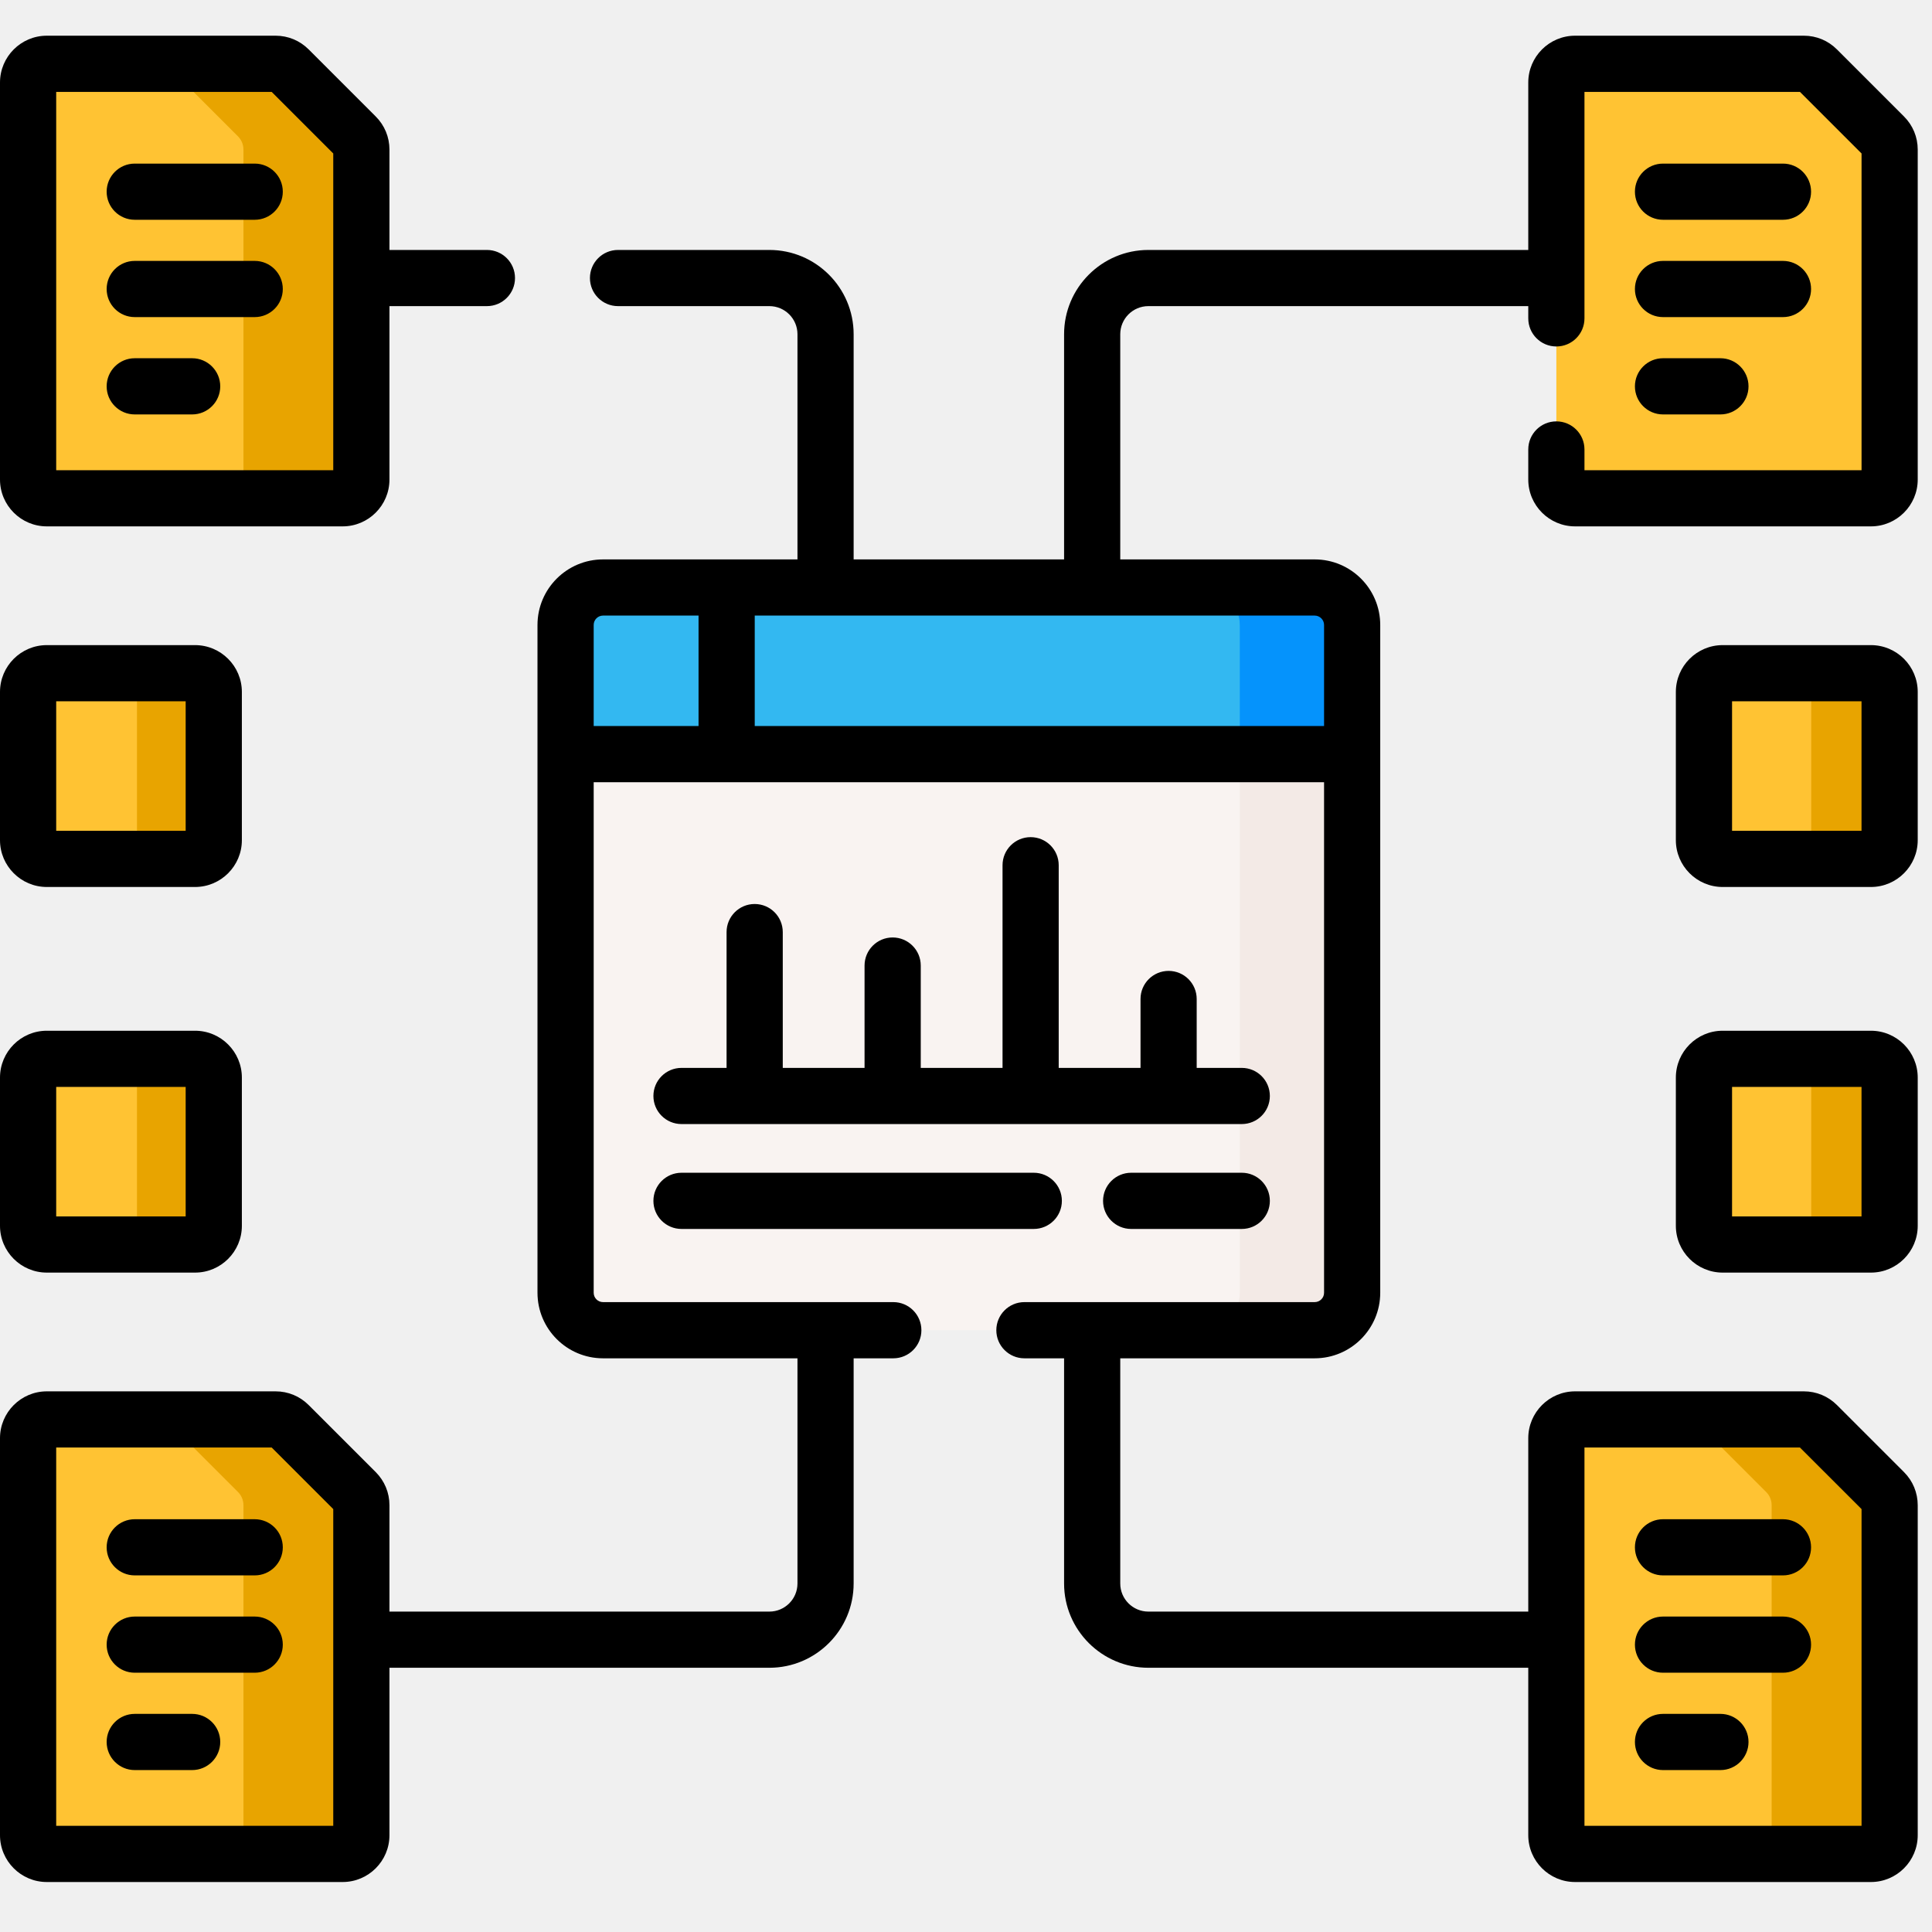
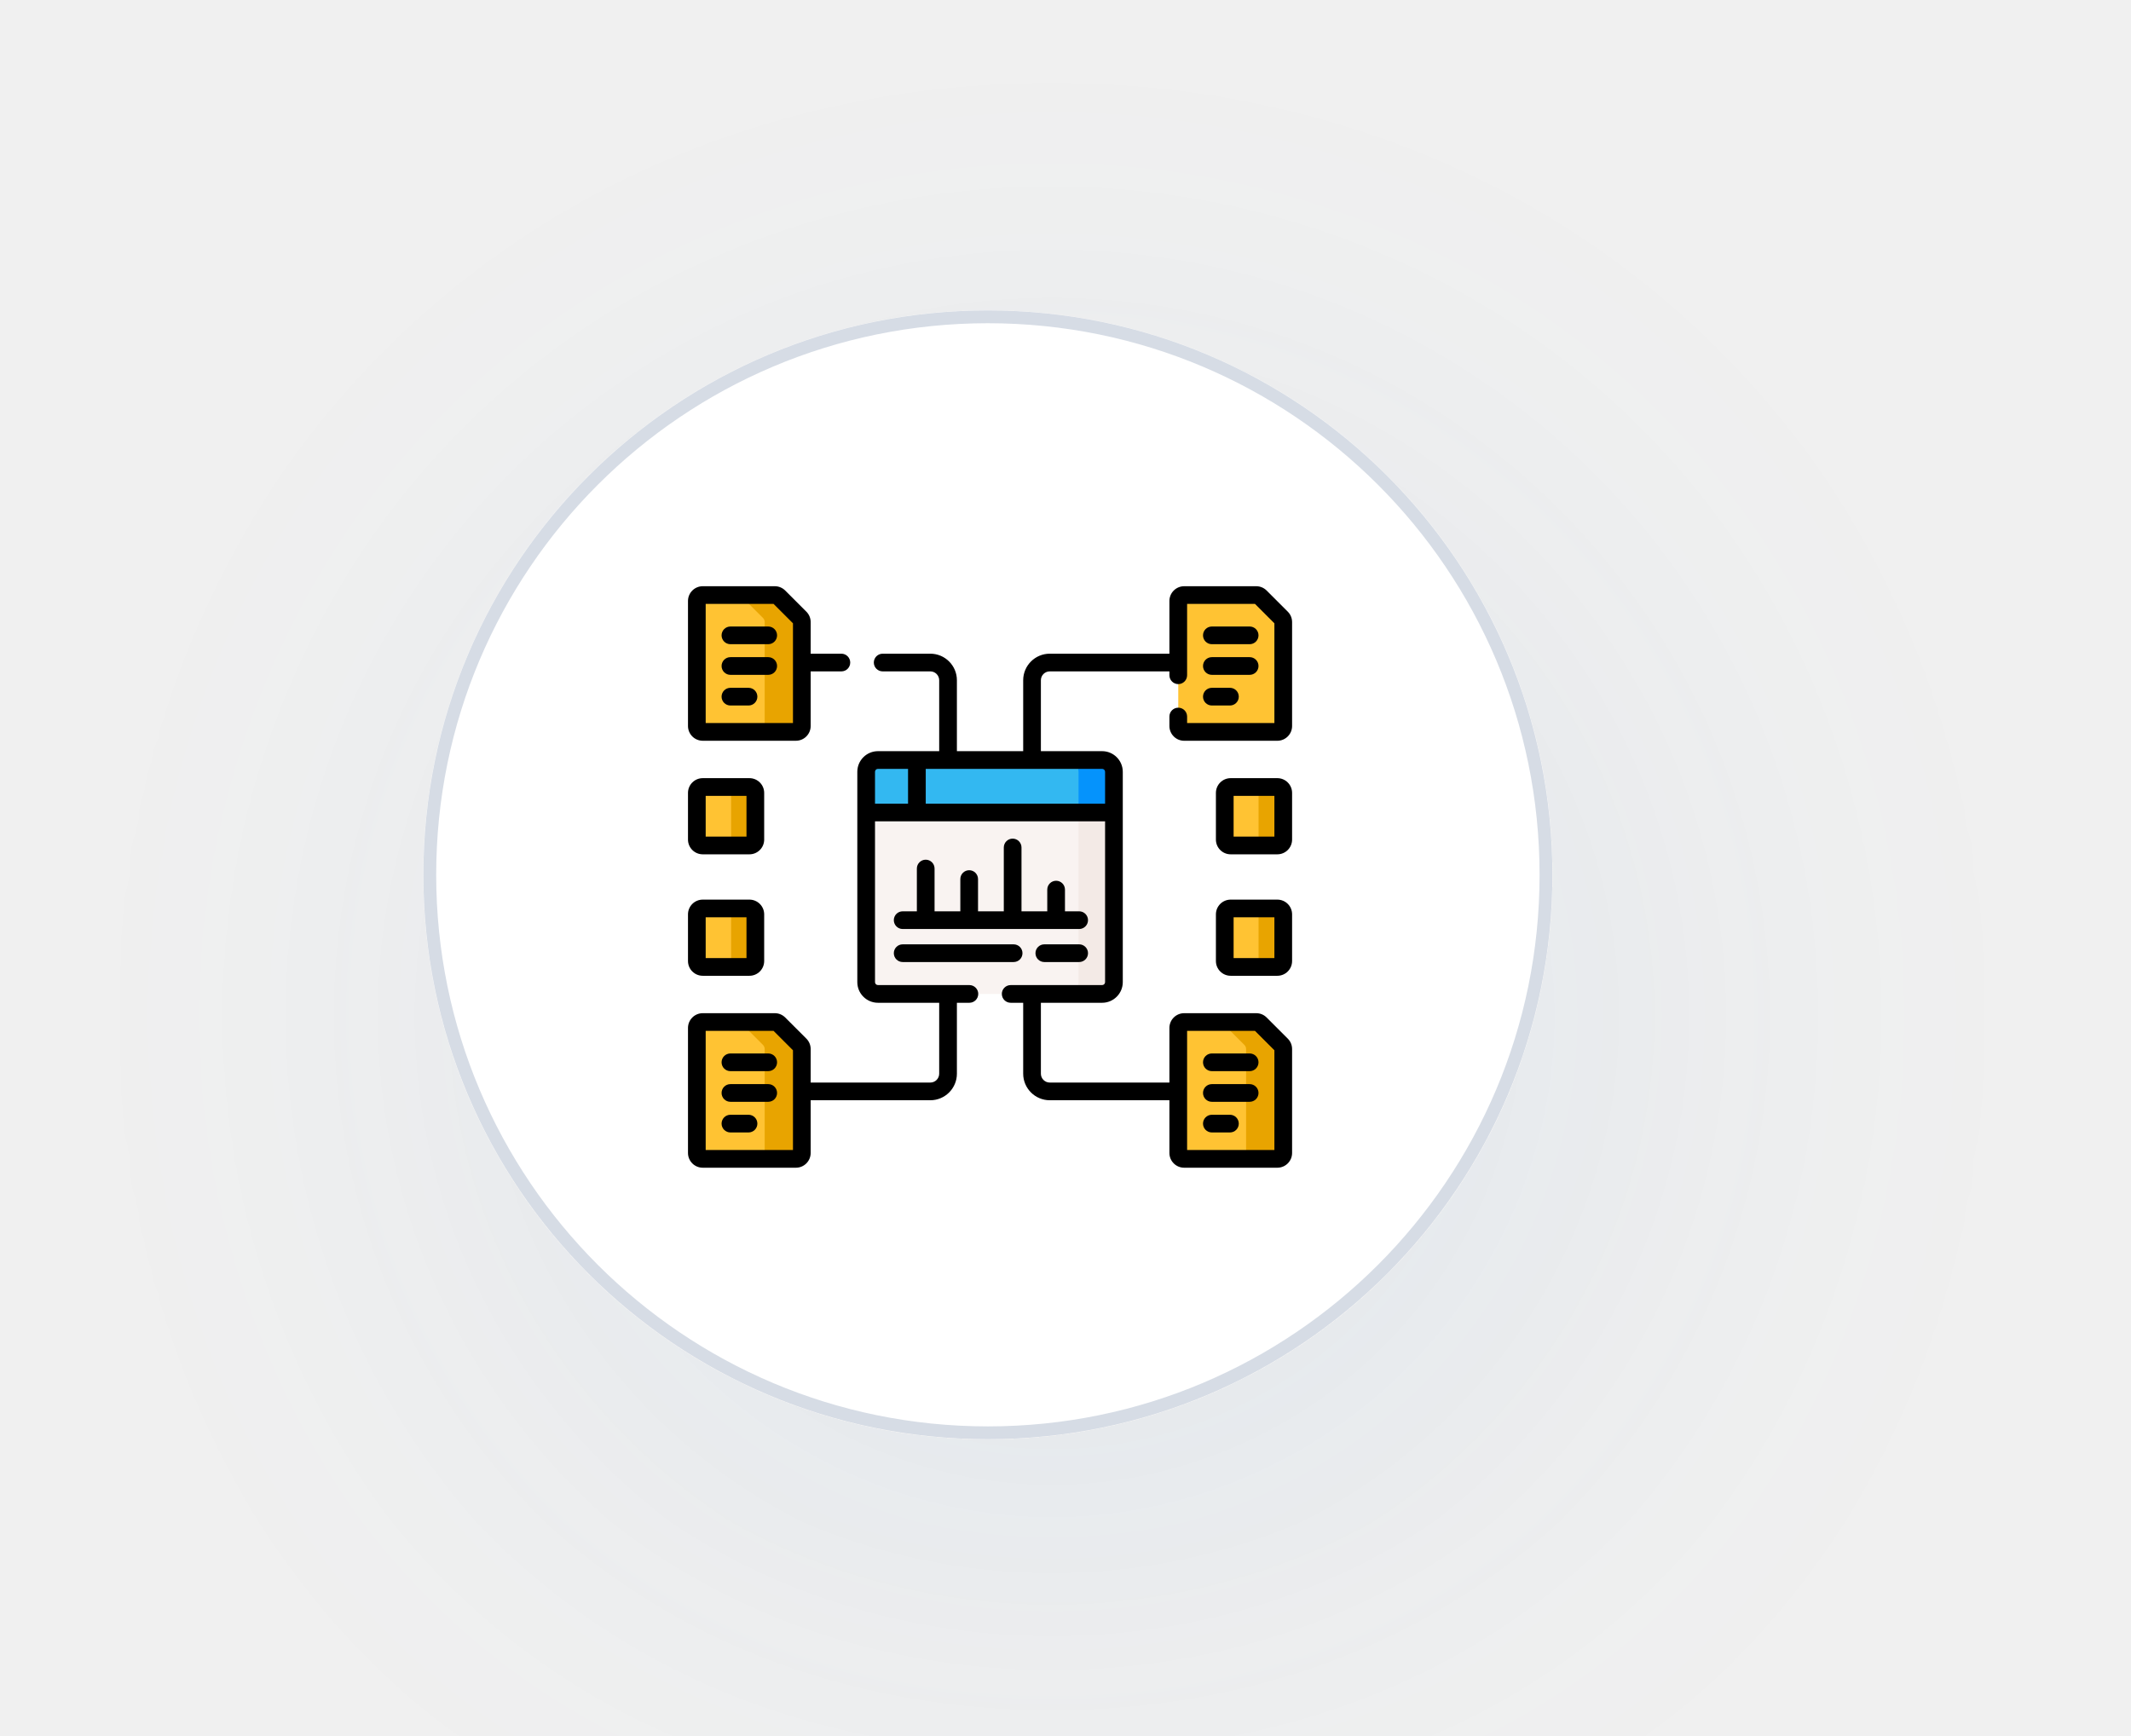
- <svg xmlns="http://www.w3.org/2000/svg" width="69" height="69" viewBox="0 0 69 69" fill="none">
-   <g clip-path="url(#clip0_15_13872)">
-     <path d="M9.842 50.694H1.672C1.303 50.694 1.003 50.993 1.003 51.363V65.543C1.003 65.912 1.303 66.212 1.672 66.212H12.237C12.606 66.212 12.906 65.912 12.906 65.543V53.758C12.906 53.58 12.835 53.41 12.71 53.285L10.315 50.89C10.189 50.764 10.019 50.694 9.842 50.694Z" fill="#FFC333" />
-     <path d="M12.71 53.285L10.315 50.89C10.189 50.764 10.019 50.694 9.842 50.694H5.631C5.808 50.694 5.979 50.764 6.104 50.89L8.499 53.285C8.624 53.41 8.695 53.58 8.695 53.758V65.543C8.695 65.912 8.395 66.212 8.026 66.212H12.237C12.606 66.212 12.905 65.912 12.905 65.543V53.758C12.906 53.58 12.835 53.41 12.71 53.285Z" fill="#E8A400" />
-     <path d="M64.423 50.694H56.253C55.884 50.694 55.584 50.993 55.584 51.363V65.543C55.584 65.912 55.884 66.212 56.253 66.212H66.818C67.187 66.212 67.487 65.912 67.487 65.543V53.758C67.487 53.58 67.416 53.41 67.291 53.285L64.896 50.89C64.77 50.764 64.6 50.694 64.423 50.694Z" fill="#FFC333" />
-     <path d="M67.291 53.285L64.896 50.89C64.77 50.764 64.6 50.694 64.423 50.694H60.209C60.387 50.694 60.557 50.764 60.682 50.89L63.077 53.285C63.203 53.41 63.273 53.58 63.273 53.758V65.543C63.273 65.912 62.973 66.212 62.604 66.212H66.818C67.187 66.212 67.487 65.912 67.487 65.543V53.758C67.487 53.58 67.416 53.41 67.291 53.285Z" fill="#E8A400" />
-     <path d="M64.423 2.279H56.253C55.884 2.279 55.584 2.578 55.584 2.947V17.127C55.584 17.497 55.884 17.796 56.253 17.796H66.818C67.187 17.796 67.487 17.497 67.487 17.127V5.342C67.487 5.165 67.416 4.995 67.291 4.869L64.896 2.474C64.77 2.349 64.6 2.279 64.423 2.279Z" fill="#FFC333" />
-     <path d="M67.291 4.869L64.896 2.474C64.77 2.349 64.6 2.279 64.423 2.279H60.209C60.387 2.279 60.557 2.349 60.682 2.474L63.077 4.869C63.203 4.995 63.273 5.165 63.273 5.342V17.127C63.273 17.497 62.973 17.796 62.604 17.796H66.818C67.187 17.796 67.487 17.497 67.487 17.127V5.342C67.487 5.165 67.416 4.995 67.291 4.869Z" fill="#FFC333" />
-     <path d="M9.842 2.279H1.672C1.303 2.279 1.003 2.578 1.003 2.947V17.127C1.003 17.497 1.303 17.796 1.672 17.796H12.237C12.606 17.796 12.906 17.497 12.906 17.127V5.342C12.906 5.165 12.835 4.995 12.71 4.869L10.315 2.474C10.189 2.349 10.019 2.279 9.842 2.279Z" fill="#FFC333" />
-     <path d="M12.71 4.869L10.315 2.474C10.189 2.349 10.019 2.279 9.842 2.279H5.631C5.808 2.279 5.979 2.349 6.104 2.474L8.499 4.869C8.624 4.995 8.695 5.165 8.695 5.342V17.127C8.695 17.497 8.395 17.796 8.026 17.796H12.237C12.606 17.796 12.906 17.497 12.906 17.127V5.342C12.906 5.165 12.835 4.995 12.71 4.869Z" fill="#E8A400" />
-     <path d="M20.199 26.8V46.17C20.199 46.909 20.798 47.508 21.537 47.508H46.953C47.692 47.508 48.291 46.909 48.291 46.17V26.8H20.199Z" fill="#F9F3F1" />
-     <path d="M44.278 26.8V46.17C44.278 46.909 43.679 47.508 42.94 47.508H46.953C47.692 47.508 48.291 46.909 48.291 46.17V26.8H44.278Z" fill="#F3EAE6" />
-     <path d="M48.291 26.933H20.199V22.32C20.199 21.581 20.798 20.982 21.537 20.982H46.953C47.692 20.982 48.291 21.581 48.291 22.32V26.933Z" fill="#33B8F1" />
-     <path d="M46.953 20.982H42.94C43.679 20.982 44.278 21.581 44.278 22.32V26.933H48.291V22.32C48.291 21.581 47.692 20.982 46.953 20.982Z" fill="#0593FC" />
-     <path d="M66.818 30.674H61.524C61.155 30.674 60.855 30.375 60.855 30.005V24.712C60.855 24.342 61.155 24.043 61.524 24.043H66.818C67.187 24.043 67.487 24.342 67.487 24.712V30.005C67.487 30.375 67.187 30.674 66.818 30.674Z" fill="#FFC333" />
-     <path d="M66.818 24.043H64.019C64.388 24.043 64.687 24.342 64.687 24.712V30.005C64.687 30.375 64.388 30.674 64.019 30.674H66.818C67.187 30.674 67.487 30.375 67.487 30.005V24.712C67.487 24.342 67.187 24.043 66.818 24.043Z" fill="#E8A400" />
-     <path d="M66.818 44.447H61.524C61.155 44.447 60.855 44.148 60.855 43.778V38.484C60.855 38.115 61.155 37.816 61.524 37.816H66.818C67.187 37.816 67.487 38.115 67.487 38.484V43.778C67.487 44.148 67.187 44.447 66.818 44.447Z" fill="#FFC333" />
-     <path d="M66.818 37.816H64.019C64.388 37.816 64.687 38.115 64.687 38.484V43.778C64.687 44.148 64.388 44.447 64.019 44.447H66.818C67.187 44.447 67.487 44.148 67.487 43.778V38.484C67.487 38.115 67.187 37.816 66.818 37.816Z" fill="#E8A400" />
-     <path d="M6.966 30.674H1.672C1.303 30.674 1.003 30.375 1.003 30.005V24.712C1.003 24.342 1.303 24.043 1.672 24.043H6.966C7.335 24.043 7.635 24.342 7.635 24.712V30.005C7.635 30.375 7.335 30.674 6.966 30.674Z" fill="#FFC333" />
-     <path d="M6.966 24.043H4.223C4.593 24.043 4.892 24.342 4.892 24.712V30.005C4.892 30.375 4.593 30.674 4.223 30.674H6.966C7.335 30.674 7.635 30.375 7.635 30.005V24.712C7.635 24.342 7.335 24.043 6.966 24.043Z" fill="#E8A400" />
-     <path d="M6.966 44.447H1.672C1.303 44.447 1.003 44.148 1.003 43.778V38.484C1.003 38.115 1.303 37.816 1.672 37.816H6.966C7.335 37.816 7.635 38.115 7.635 38.484V43.778C7.635 44.148 7.335 44.447 6.966 44.447Z" fill="#FFC333" />
-     <path d="M6.966 37.816H4.223C4.593 37.816 4.892 38.115 4.892 38.484V43.778C4.892 44.148 4.593 44.447 4.223 44.447H6.966C7.335 44.447 7.635 44.148 7.635 43.778V38.484C7.635 38.115 7.335 37.816 6.966 37.816Z" fill="#E8A400" />
-     <path d="M4.812 54.258C4.258 54.258 3.809 54.707 3.809 55.261C3.809 55.815 4.258 56.264 4.812 56.264H9.097C9.651 56.264 10.1 55.815 10.1 55.261C10.1 54.707 9.651 54.258 9.097 54.258H4.812Z" fill="black" />
-     <path d="M9.097 57.734H4.812C4.258 57.734 3.809 58.183 3.809 58.737C3.809 59.291 4.258 59.74 4.812 59.74H9.097C9.651 59.74 10.1 59.291 10.1 58.737C10.1 58.183 9.651 57.734 9.097 57.734Z" fill="black" />
-     <path d="M6.862 61.21H4.812C4.258 61.21 3.809 61.659 3.809 62.213C3.809 62.767 4.258 63.217 4.812 63.217H6.862C7.416 63.217 7.866 62.767 7.866 62.213C7.866 61.659 7.416 61.21 6.862 61.21Z" fill="black" />
-     <path d="M63.678 54.258H59.393C58.839 54.258 58.39 54.707 58.39 55.261C58.39 55.815 58.839 56.264 59.393 56.264H63.678C64.232 56.264 64.681 55.815 64.681 55.261C64.681 54.707 64.232 54.258 63.678 54.258Z" fill="black" />
-     <path d="M63.678 57.734H59.393C58.839 57.734 58.39 58.183 58.39 58.737C58.39 59.291 58.839 59.74 59.393 59.74H63.678C64.232 59.74 64.681 59.291 64.681 58.737C64.681 58.183 64.232 57.734 63.678 57.734Z" fill="black" />
-     <path d="M61.443 61.21H59.393C58.839 61.21 58.39 61.659 58.39 62.213C58.39 62.767 58.839 63.217 59.393 63.217H61.443C61.997 63.217 62.447 62.767 62.447 62.213C62.447 61.659 61.997 61.21 61.443 61.21Z" fill="black" />
-     <path d="M59.393 7.849H63.678C64.232 7.849 64.681 7.4 64.681 6.846C64.681 6.292 64.232 5.843 63.678 5.843H59.393C58.839 5.843 58.39 6.292 58.39 6.846C58.39 7.4 58.839 7.849 59.393 7.849Z" fill="black" />
-     <path d="M59.393 11.325H63.678C64.232 11.325 64.681 10.876 64.681 10.322C64.681 9.768 64.232 9.318 63.678 9.318H59.393C58.839 9.318 58.39 9.768 58.39 10.322C58.39 10.876 58.839 11.325 59.393 11.325Z" fill="black" />
-     <path d="M59.393 14.801H61.443C61.997 14.801 62.447 14.352 62.447 13.798C62.447 13.244 61.997 12.794 61.443 12.794H59.393C58.839 12.794 58.39 13.244 58.39 13.798C58.39 14.352 58.839 14.801 59.393 14.801Z" fill="black" />
-     <path d="M9.097 5.843H4.812C4.258 5.843 3.809 6.292 3.809 6.846C3.809 7.4 4.258 7.849 4.812 7.849H9.097C9.651 7.849 10.1 7.4 10.1 6.846C10.1 6.292 9.651 5.843 9.097 5.843Z" fill="black" />
-     <path d="M9.097 9.318H4.812C4.258 9.318 3.809 9.768 3.809 10.322C3.809 10.876 4.258 11.325 4.812 11.325H9.097C9.651 11.325 10.1 10.876 10.1 10.322C10.1 9.768 9.651 9.318 9.097 9.318Z" fill="black" />
-     <path d="M6.862 12.794H4.812C4.258 12.794 3.809 13.244 3.809 13.798C3.809 14.352 4.258 14.801 4.812 14.801H6.862C7.416 14.801 7.866 14.352 7.866 13.798C7.866 13.244 7.416 12.794 6.862 12.794Z" fill="black" />
-     <path d="M24.34 43.891H36.92C37.474 43.891 37.924 43.442 37.924 42.888C37.924 42.334 37.474 41.884 36.92 41.884H24.34C23.785 41.884 23.336 42.334 23.336 42.888C23.336 43.442 23.786 43.891 24.34 43.891Z" fill="black" />
-     <path d="M44.349 41.884H40.398C39.844 41.884 39.395 42.334 39.395 42.888C39.395 43.442 39.844 43.891 40.398 43.891H44.349C44.903 43.891 45.352 43.442 45.352 42.888C45.352 42.334 44.903 41.884 44.349 41.884Z" fill="black" />
-     <path d="M26.952 32.286C26.398 32.286 25.949 32.735 25.949 33.289V38.139H24.34C23.785 38.139 23.336 38.588 23.336 39.142C23.336 39.696 23.785 40.145 24.34 40.145H44.349C44.903 40.145 45.352 39.696 45.352 39.142C45.352 38.588 44.903 38.139 44.349 38.139H42.739V35.678C42.739 35.124 42.29 34.675 41.736 34.675C41.182 34.675 40.733 35.124 40.733 35.678V38.139H37.811V30.901C37.811 30.347 37.362 29.898 36.808 29.898C36.254 29.898 35.805 30.347 35.805 30.901V38.139H32.884V34.484C32.884 33.93 32.434 33.481 31.88 33.481C31.326 33.481 30.877 33.93 30.877 34.484V38.139H27.956V33.29C27.956 32.735 27.507 32.286 26.952 32.286Z" fill="black" />
-     <path d="M68 4.16L65.605 1.765C65.289 1.449 64.87 1.275 64.423 1.275H56.253C55.331 1.275 54.581 2.025 54.581 2.947V8.927H41.013C39.353 8.927 38.003 10.277 38.003 11.937V19.979H30.487V11.937C30.487 10.277 29.137 8.927 27.477 8.927H22.072C21.518 8.927 21.069 9.376 21.069 9.93C21.069 10.484 21.518 10.933 22.072 10.933H27.477C28.031 10.933 28.481 11.383 28.481 11.937V19.979H21.537C20.246 19.979 19.196 21.029 19.196 22.32V26.933V46.17C19.196 47.461 20.246 48.511 21.537 48.511H28.481V56.553C28.481 57.107 28.031 57.557 27.477 57.557H13.909V53.758C13.909 53.311 13.735 52.892 13.419 52.575L11.024 50.181C10.709 49.865 10.289 49.691 9.842 49.691H1.672C0.75 49.691 0 50.441 0 51.363V65.543C0 66.465 0.75 67.215 1.672 67.215H12.237C13.159 67.215 13.909 66.465 13.909 65.543V59.563H27.478C29.137 59.563 30.487 58.213 30.487 56.553V48.511H31.904C32.458 48.511 32.907 48.062 32.907 47.508C32.907 46.954 32.458 46.504 31.904 46.504H21.537C21.352 46.504 21.203 46.354 21.203 46.17V27.937H47.288V46.17C47.288 46.354 47.138 46.504 46.953 46.504H36.586C36.032 46.504 35.583 46.954 35.583 47.508C35.583 48.062 36.032 48.511 36.586 48.511H38.003V56.553C38.003 58.213 39.353 59.563 41.013 59.563H54.581V65.543C54.581 66.465 55.331 67.215 56.253 67.215H66.818C67.74 67.215 68.49 66.465 68.49 65.543V53.758C68.49 53.311 68.316 52.891 68 52.575L65.605 50.18C65.289 49.865 64.869 49.691 64.423 49.691H56.253C55.331 49.691 54.581 50.441 54.581 51.363V57.557H41.013C40.459 57.557 40.009 57.107 40.009 56.553V48.511H46.953C48.244 48.511 49.294 47.461 49.294 46.17V26.933V22.32C49.294 21.029 48.244 19.979 46.953 19.979H40.009V11.937C40.009 11.383 40.459 10.933 41.013 10.933H54.581V11.37C54.581 11.925 55.03 12.374 55.584 12.374C56.139 12.374 56.588 11.925 56.588 11.37V3.282H64.284L66.484 5.481V16.793H56.588V16.052C56.588 15.498 56.139 15.049 55.584 15.049C55.03 15.049 54.581 15.498 54.581 16.052V17.127C54.581 18.049 55.331 18.799 56.253 18.799H66.818C67.74 18.799 68.49 18.049 68.49 17.127V5.342C68.49 4.896 68.316 4.476 68 4.16ZM11.902 65.208H2.007V51.697H9.703L11.902 53.896L11.902 65.208ZM56.588 51.697H64.284L66.484 53.896V65.208H56.588V51.697ZM24.948 25.93H21.203V22.32C21.203 22.136 21.352 21.985 21.537 21.985H24.948V25.93ZM46.953 21.985C47.138 21.985 47.288 22.136 47.288 22.32V25.93H26.955V21.985H46.953Z" fill="black" />
-     <path d="M66.818 23.04H61.524C60.602 23.04 59.852 23.79 59.852 24.712V30.006C59.852 30.927 60.602 31.678 61.524 31.678H66.818C67.74 31.678 68.49 30.927 68.49 30.006V24.712C68.49 23.79 67.74 23.04 66.818 23.04ZM66.483 29.671H61.859V25.046H66.483V29.671Z" fill="black" />
-     <path d="M66.818 36.812H61.524C60.602 36.812 59.852 37.562 59.852 38.485V43.778C59.852 44.7 60.602 45.45 61.524 45.45H66.818C67.74 45.45 68.49 44.7 68.49 43.778V38.485C68.49 37.562 67.74 36.812 66.818 36.812ZM66.483 43.444H61.859V38.819H66.483V43.444Z" fill="black" />
-     <path d="M1.672 18.799H12.237C13.159 18.799 13.909 18.049 13.909 17.127V10.933H17.39C17.944 10.933 18.393 10.484 18.393 9.93C18.393 9.376 17.944 8.927 17.39 8.927H13.909V5.342C13.909 4.896 13.735 4.476 13.419 4.16L11.024 1.765C10.708 1.449 10.289 1.275 9.842 1.275H1.672C0.75 1.275 0 2.025 0 2.947V17.127C0 18.049 0.75 18.799 1.672 18.799ZM2.007 3.282H9.703L11.902 5.481V16.793H2.007V3.282Z" fill="black" />
-     <path d="M1.672 31.678H6.966C7.888 31.678 8.638 30.927 8.638 30.006V24.712C8.638 23.79 7.888 23.04 6.966 23.04H1.672C0.75 23.04 0 23.79 0 24.712V30.006C0 30.927 0.75 31.678 1.672 31.678ZM2.007 25.046H6.631V29.671H2.007V25.046Z" fill="black" />
-     <path d="M1.672 45.45H6.966C7.888 45.45 8.638 44.7 8.638 43.778V38.485C8.638 37.562 7.888 36.812 6.966 36.812H1.672C0.75 36.812 0 37.562 0 38.485V43.778C0 44.7 0.75 45.45 1.672 45.45ZM2.007 38.819H6.631V43.444H2.007V38.819Z" fill="black" />
+ <svg xmlns="http://www.w3.org/2000/svg" width="151" height="123" viewBox="0 0 151 123" fill="none">
+   <g filter="url(#filter0_d_200_247)">
+     <circle cx="70" cy="62" r="40" fill="white" />
+     <circle cx="70" cy="62" r="39.546" stroke="#D6DCE5" stroke-width="0.908" />
+   </g>
+   <g clip-path="url(#clip0_200_247)">
+     <path d="M54.901 72.434H49.795C49.564 72.434 49.377 72.621 49.377 72.852V81.714C49.377 81.945 49.564 82.132 49.795 82.132H56.398C56.629 82.132 56.816 81.945 56.816 81.714V74.349C56.816 74.238 56.772 74.131 56.694 74.053L55.197 72.556C55.118 72.478 55.012 72.434 54.901 72.434Z" fill="#FFC333" />
+     <path d="M56.694 74.053L55.197 72.556C55.118 72.478 55.012 72.434 54.901 72.434H52.27C52.38 72.434 52.487 72.478 52.565 72.556L54.062 74.053C54.14 74.131 54.184 74.238 54.184 74.349V81.714C54.184 81.945 53.997 82.132 53.766 82.132H56.398C56.629 82.132 56.816 81.945 56.816 81.714V74.349C56.816 74.238 56.772 74.131 56.694 74.053Z" fill="#E8A400" />
+     <path d="M89.014 72.434H83.908C83.677 72.434 83.49 72.621 83.49 72.852V81.714C83.49 81.945 83.677 82.132 83.908 82.132H90.511C90.742 82.132 90.929 81.945 90.929 81.714V74.349C90.929 74.238 90.885 74.131 90.807 74.053L89.31 72.556C89.231 72.478 89.125 72.434 89.014 72.434Z" fill="#FFC333" />
+     <path d="M90.807 74.053L89.31 72.556C89.232 72.478 89.125 72.434 89.014 72.434H86.381C86.492 72.434 86.598 72.478 86.676 72.556L88.173 74.053C88.252 74.131 88.296 74.238 88.296 74.349V81.714C88.296 81.945 88.109 82.132 87.878 82.132H90.511C90.742 82.132 90.929 81.945 90.929 81.714V74.349C90.929 74.238 90.885 74.131 90.807 74.053Z" fill="#E8A400" />
+     <path d="M89.014 42.174H83.908C83.677 42.174 83.49 42.361 83.49 42.592V51.455C83.49 51.685 83.677 51.873 83.908 51.873H90.511C90.742 51.873 90.929 51.685 90.929 51.455V44.089C90.929 43.978 90.885 43.872 90.807 43.793L89.31 42.297C89.231 42.218 89.125 42.174 89.014 42.174Z" fill="#FFC333" />
+     <path d="M90.807 43.794L89.31 42.297C89.232 42.218 89.125 42.174 89.014 42.174H86.381C86.492 42.174 86.598 42.218 86.676 42.297L88.173 43.794C88.252 43.872 88.296 43.978 88.296 44.089V51.455C88.296 51.685 88.109 51.873 87.878 51.873H90.511C90.742 51.873 90.929 51.685 90.929 51.455V44.089C90.929 43.978 90.885 43.872 90.807 43.794Z" fill="#FFC333" />
+     <path d="M54.901 42.174H49.795C49.564 42.174 49.377 42.361 49.377 42.592V51.455C49.377 51.685 49.564 51.873 49.795 51.873H56.398C56.629 51.873 56.816 51.685 56.816 51.455V44.089C56.816 43.978 56.772 43.872 56.694 43.793L55.197 42.297C55.118 42.218 55.012 42.174 54.901 42.174Z" fill="#FFC333" />
+     <path d="M56.694 43.794L55.197 42.297C55.118 42.218 55.012 42.174 54.901 42.174H52.27C52.38 42.174 52.487 42.218 52.565 42.297L54.062 43.794C54.14 43.872 54.184 43.978 54.184 44.089V51.455C54.184 51.685 53.997 51.873 53.766 51.873H56.398C56.629 51.873 56.816 51.685 56.816 51.455V44.089C56.816 43.978 56.772 43.872 56.694 43.794Z" fill="#E8A400" />
+     <path d="M61.374 57.5V69.606C61.374 70.068 61.749 70.442 62.211 70.442H78.096C78.558 70.442 78.932 70.068 78.932 69.606V57.5H61.374Z" fill="#F9F3F1" />
+     <path d="M76.424 57.5V69.606C76.424 70.068 76.049 70.442 75.587 70.442H78.096C78.557 70.442 78.932 70.068 78.932 69.606V57.5H76.424Z" fill="#F3EAE6" />
+     <path d="M78.932 57.584H61.374V54.7C61.374 54.238 61.749 53.864 62.211 53.864H78.096C78.558 53.864 78.932 54.238 78.932 54.7V57.584Z" fill="#33B8F1" />
+     <path d="M78.096 53.864H75.587C76.049 53.864 76.424 54.238 76.424 54.7V57.583H78.932V54.7C78.932 54.238 78.557 53.864 78.096 53.864Z" fill="#0593FC" />
+     <path d="M90.511 59.921H87.203C86.972 59.921 86.785 59.734 86.785 59.503V56.195C86.785 55.964 86.972 55.777 87.203 55.777H90.511C90.742 55.777 90.929 55.964 90.929 56.195V59.503C90.929 59.734 90.742 59.921 90.511 59.921Z" fill="#FFC333" />
+     <path d="M90.511 55.777H88.762C88.993 55.777 89.18 55.964 89.18 56.195V59.503C89.18 59.734 88.993 59.921 88.762 59.921H90.511C90.742 59.921 90.929 59.734 90.929 59.503V56.195C90.929 55.964 90.742 55.777 90.511 55.777Z" fill="#E8A400" />
+     <path d="M90.511 68.529H87.203C86.972 68.529 86.785 68.342 86.785 68.111V64.803C86.785 64.572 86.972 64.385 87.203 64.385H90.511C90.742 64.385 90.929 64.572 90.929 64.803V68.111C90.929 68.342 90.742 68.529 90.511 68.529Z" fill="#FFC333" />
+     <path d="M90.511 64.385H88.762C88.993 64.385 89.18 64.572 89.18 64.803V68.111C89.18 68.342 88.993 68.529 88.762 68.529H90.511C90.742 68.529 90.929 68.342 90.929 68.111V64.803C90.929 64.572 90.742 64.385 90.511 64.385Z" fill="#E8A400" />
+     <path d="M53.103 59.921H49.795C49.564 59.921 49.377 59.734 49.377 59.503V56.195C49.377 55.964 49.564 55.777 49.795 55.777H53.103C53.334 55.777 53.522 55.964 53.522 56.195V59.503C53.522 59.734 53.334 59.921 53.103 59.921Z" fill="#FFC333" />
+     <path d="M53.104 55.777H51.39C51.62 55.777 51.808 55.964 51.808 56.195V59.503C51.808 59.734 51.62 59.921 51.39 59.921H53.104C53.334 59.921 53.522 59.734 53.522 59.503V56.195C53.522 55.964 53.334 55.777 53.104 55.777Z" fill="#E8A400" />
+     <path d="M53.103 68.529H49.795C49.564 68.529 49.377 68.342 49.377 68.111V64.803C49.377 64.572 49.564 64.385 49.795 64.385H53.103C53.334 64.385 53.522 64.572 53.522 64.803V68.111C53.522 68.342 53.334 68.529 53.103 68.529Z" fill="#FFC333" />
+     <path d="M53.104 64.385H51.39C51.62 64.385 51.808 64.572 51.808 64.803V68.111C51.808 68.342 51.62 68.529 51.39 68.529H53.104C53.334 68.529 53.522 68.342 53.522 68.111V64.803C53.522 64.572 53.334 64.385 53.104 64.385Z" fill="#E8A400" />
+     <path d="M51.757 74.661C51.411 74.661 51.13 74.942 51.13 75.288C51.13 75.635 51.411 75.915 51.757 75.915H54.435C54.782 75.915 55.062 75.635 55.062 75.288C55.062 74.942 54.782 74.661 54.435 74.661H51.757Z" fill="black" />
+     <path d="M54.435 76.834H51.757C51.411 76.834 51.13 77.115 51.13 77.461C51.13 77.807 51.411 78.088 51.757 78.088H54.435C54.782 78.088 55.062 77.807 55.062 77.461C55.062 77.115 54.782 76.834 54.435 76.834Z" fill="black" />
+     <path d="M53.039 79.006H51.757C51.411 79.006 51.13 79.287 51.13 79.633C51.13 79.98 51.411 80.26 51.757 80.26H53.039C53.385 80.26 53.666 79.98 53.666 79.633C53.666 79.287 53.385 79.006 53.039 79.006Z" fill="black" />
+     <path d="M88.549 74.661H85.871C85.524 74.661 85.244 74.942 85.244 75.288C85.244 75.635 85.524 75.915 85.871 75.915H88.549C88.895 75.915 89.176 75.635 89.176 75.288C89.176 74.942 88.895 74.661 88.549 74.661Z" fill="black" />
+     <path d="M88.549 76.834H85.871C85.524 76.834 85.244 77.115 85.244 77.461C85.244 77.807 85.524 78.088 85.871 78.088H88.549C88.895 78.088 89.176 77.807 89.176 77.461C89.176 77.115 88.895 76.834 88.549 76.834Z" fill="black" />
+     <path d="M87.152 79.006H85.871C85.524 79.006 85.244 79.287 85.244 79.633C85.244 79.98 85.524 80.26 85.871 80.26H87.152C87.498 80.26 87.779 79.98 87.779 79.633C87.779 79.287 87.498 79.006 87.152 79.006Z" fill="black" />
+     <path d="M85.871 45.656H88.549C88.895 45.656 89.176 45.375 89.176 45.029C89.176 44.682 88.895 44.402 88.549 44.402H85.871C85.524 44.402 85.244 44.682 85.244 45.029C85.244 45.375 85.524 45.656 85.871 45.656Z" fill="black" />
+     <path d="M85.871 47.828H88.549C88.895 47.828 89.176 47.547 89.176 47.201C89.176 46.855 88.895 46.574 88.549 46.574H85.871C85.524 46.574 85.244 46.855 85.244 47.201C85.244 47.547 85.524 47.828 85.871 47.828Z" fill="black" />
+     <path d="M85.871 50.001H87.152C87.498 50.001 87.779 49.72 87.779 49.374C87.779 49.027 87.498 48.747 87.152 48.747H85.871C85.524 48.747 85.244 49.027 85.244 49.374C85.244 49.72 85.524 50.001 85.871 50.001Z" fill="black" />
+     <path d="M54.435 44.402H51.757C51.411 44.402 51.13 44.682 51.13 45.029C51.13 45.375 51.411 45.656 51.757 45.656H54.435C54.782 45.656 55.062 45.375 55.062 45.029C55.062 44.682 54.782 44.402 54.435 44.402Z" fill="black" />
+     <path d="M54.435 46.574H51.757C51.411 46.574 51.13 46.855 51.13 47.201C51.13 47.547 51.411 47.828 51.757 47.828H54.435C54.782 47.828 55.062 47.547 55.062 47.201C55.062 46.855 54.782 46.574 54.435 46.574Z" fill="black" />
+     <path d="M53.039 48.747H51.757C51.411 48.747 51.13 49.027 51.13 49.374C51.13 49.72 51.411 50.001 51.757 50.001H53.039C53.385 50.001 53.666 49.72 53.666 49.374C53.666 49.027 53.385 48.747 53.039 48.747Z" fill="black" />
+     <path d="M63.962 68.182H71.825C72.172 68.182 72.452 67.901 72.452 67.555C72.452 67.209 72.172 66.928 71.825 66.928H63.962C63.616 66.928 63.335 67.209 63.335 67.555C63.335 67.901 63.616 68.182 63.962 68.182Z" fill="black" />
+     <path d="M76.468 66.928H73.999C73.653 66.928 73.372 67.209 73.372 67.555C73.372 67.901 73.653 68.182 73.999 68.182H76.468C76.814 68.182 77.095 67.901 77.095 67.555C77.095 67.209 76.814 66.928 76.468 66.928Z" fill="black" />
+     <path d="M65.595 60.929C65.249 60.929 64.968 61.21 64.968 61.556V64.587H63.962C63.616 64.587 63.335 64.868 63.335 65.214C63.335 65.56 63.616 65.841 63.962 65.841H76.468C76.814 65.841 77.095 65.56 77.095 65.214C77.095 64.868 76.814 64.587 76.468 64.587H75.462V63.049C75.462 62.703 75.182 62.422 74.835 62.422C74.489 62.422 74.208 62.703 74.208 63.049V64.587H72.382V60.063C72.382 59.717 72.102 59.436 71.755 59.436C71.409 59.436 71.128 59.717 71.128 60.063V64.587H69.302V62.303C69.302 61.956 69.022 61.675 68.675 61.675C68.329 61.675 68.048 61.956 68.048 62.303V64.587H66.222V61.556C66.222 61.21 65.942 60.929 65.595 60.929Z" fill="black" />
+     <path d="M91.25 43.35L89.753 41.853C89.556 41.656 89.293 41.547 89.014 41.547H83.908C83.332 41.547 82.863 42.016 82.863 42.592V46.329H74.383C73.346 46.329 72.502 47.173 72.502 48.211V53.237H67.805V48.21C67.805 47.173 66.961 46.329 65.923 46.329H62.545C62.199 46.329 61.918 46.61 61.918 46.956C61.918 47.303 62.199 47.583 62.545 47.583H65.923C66.269 47.583 66.55 47.865 66.55 48.21V53.237H62.211C61.404 53.237 60.748 53.893 60.748 54.7V57.584V69.606C60.748 70.413 61.404 71.069 62.211 71.069H66.55V76.096C66.55 76.442 66.269 76.723 65.923 76.723H57.443V74.349C57.443 74.07 57.334 73.807 57.137 73.61L55.64 72.113C55.443 71.916 55.181 71.807 54.901 71.807H49.795C49.219 71.807 48.75 72.276 48.75 72.852V81.714C48.75 82.291 49.219 82.759 49.795 82.759H56.398C56.974 82.759 57.443 82.291 57.443 81.714V77.977H65.924C66.961 77.977 67.805 77.133 67.805 76.096V71.069H68.69C69.036 71.069 69.317 70.789 69.317 70.442C69.317 70.096 69.036 69.815 68.69 69.815H62.211C62.095 69.815 62.002 69.722 62.002 69.606V58.211H78.305V69.606C78.305 69.722 78.211 69.815 78.096 69.815H71.616C71.27 69.815 70.989 70.096 70.989 70.442C70.989 70.789 71.27 71.069 71.616 71.069H72.502V76.096C72.502 77.133 73.346 77.977 74.383 77.977H82.863V81.714C82.863 82.291 83.332 82.759 83.908 82.759H90.511C91.088 82.759 91.556 82.291 91.556 81.714V74.349C91.556 74.07 91.448 73.807 91.25 73.61L89.753 72.113C89.556 71.915 89.293 71.807 89.014 71.807H83.908C83.332 71.807 82.863 72.276 82.863 72.852V76.723H74.383C74.037 76.723 73.756 76.442 73.756 76.096V71.069H78.096C78.902 71.069 79.559 70.413 79.559 69.606V57.584V54.7C79.559 53.893 78.902 53.237 78.096 53.237H73.756V48.21C73.756 47.865 74.037 47.583 74.383 47.583H82.863V47.856C82.863 48.203 83.144 48.484 83.49 48.484C83.837 48.484 84.117 48.203 84.117 47.856V42.801H88.928L90.302 44.176V51.245H84.117V50.783C84.117 50.436 83.837 50.156 83.49 50.156C83.144 50.156 82.863 50.436 82.863 50.783V51.455C82.863 52.031 83.332 52.5 83.908 52.5H90.511C91.088 52.5 91.556 52.031 91.556 51.455V44.089C91.556 43.81 91.448 43.547 91.25 43.35ZM56.189 81.505H50.004V73.061H54.815L56.189 74.435L56.189 81.505ZM84.117 73.061H88.928L90.302 74.435V81.505H84.117V73.061ZM64.343 56.956H62.002V54.7C62.002 54.585 62.095 54.491 62.211 54.491H64.343V56.956ZM78.096 54.491C78.211 54.491 78.305 54.585 78.305 54.7V56.956H65.597V54.491H78.096Z" fill="black" />
+     <path d="M90.511 55.15H87.203C86.626 55.15 86.158 55.619 86.158 56.195V59.503C86.158 60.08 86.626 60.548 87.203 60.548H90.511C91.088 60.548 91.556 60.08 91.556 59.503V56.195C91.556 55.619 91.088 55.15 90.511 55.15ZM90.302 59.294H87.412V56.404H90.302V59.294Z" fill="black" />
+     <path d="M90.511 63.758H87.203C86.626 63.758 86.158 64.227 86.158 64.803V68.111C86.158 68.688 86.626 69.156 87.203 69.156H90.511C91.088 69.156 91.556 68.688 91.556 68.111V64.803C91.556 64.227 91.088 63.758 90.511 63.758ZM90.302 67.902H87.412V65.012H90.302V67.902Z" fill="black" />
+     <path d="M49.795 52.499H56.398C56.974 52.499 57.443 52.031 57.443 51.455V47.583H59.619C59.965 47.583 60.246 47.303 60.246 46.956C60.246 46.61 59.965 46.329 59.619 46.329H57.443V44.089C57.443 43.81 57.334 43.547 57.137 43.35L55.64 41.853C55.443 41.656 55.18 41.547 54.901 41.547H49.795C49.219 41.547 48.75 42.016 48.75 42.592V51.455C48.75 52.031 49.219 52.499 49.795 52.499ZM50.004 42.801H54.815L56.189 44.175V51.245H50.004V42.801Z" fill="black" />
+     <path d="M49.795 60.548H53.104C53.68 60.548 54.149 60.08 54.149 59.503V56.195C54.149 55.619 53.68 55.15 53.104 55.15H49.795C49.219 55.15 48.75 55.619 48.75 56.195V59.503C48.75 60.08 49.219 60.548 49.795 60.548ZM50.004 56.404H52.895V59.294H50.004V56.404Z" fill="black" />
+     <path d="M49.795 69.156H53.104C53.68 69.156 54.149 68.688 54.149 68.111V64.803C54.149 64.227 53.68 63.758 53.104 63.758H49.795C49.219 63.758 48.75 64.227 48.75 64.803V68.111C48.75 68.688 49.219 69.156 49.795 69.156ZM50.004 65.012H52.895V67.902H50.004V65.012Z" fill="black" />
  </g>
  <defs>
-     <clipPath id="clip0_15_13872">
-       <rect width="68.49" height="68.49" fill="white" />
+     <filter id="filter0_d_200_247" x="-1.783" y="-4.335" width="152.647" height="152.647" filterUnits="userSpaceOnUse" color-interpolation-filters="sRGB">
+       <feFlood flood-opacity="0" result="BackgroundImageFix" />
+       <feColorMatrix in="SourceAlpha" type="matrix" values="0 0 0 0 0 0 0 0 0 0 0 0 0 0 0 0 0 0 127 0" result="hardAlpha" />
+       <feOffset dx="4.54" dy="9.989" />
+       <feGaussianBlur stdDeviation="18.162" />
+       <feComposite in2="hardAlpha" operator="out" />
+       <feColorMatrix type="matrix" values="0 0 0 0 0.13 0 0 0 0 0.397 0 0 0 0 0.688 0 0 0 0.07 0" />
+       <feBlend mode="normal" in2="BackgroundImageFix" result="effect1_dropShadow_200_247" />
+       <feBlend mode="normal" in="SourceGraphic" in2="effect1_dropShadow_200_247" result="shape" />
+     </filter>
+     <clipPath id="clip0_200_247">
+       <rect width="42.806" height="42.806" fill="white" transform="translate(48.75 40.75)" />
    </clipPath>
  </defs>
</svg>
